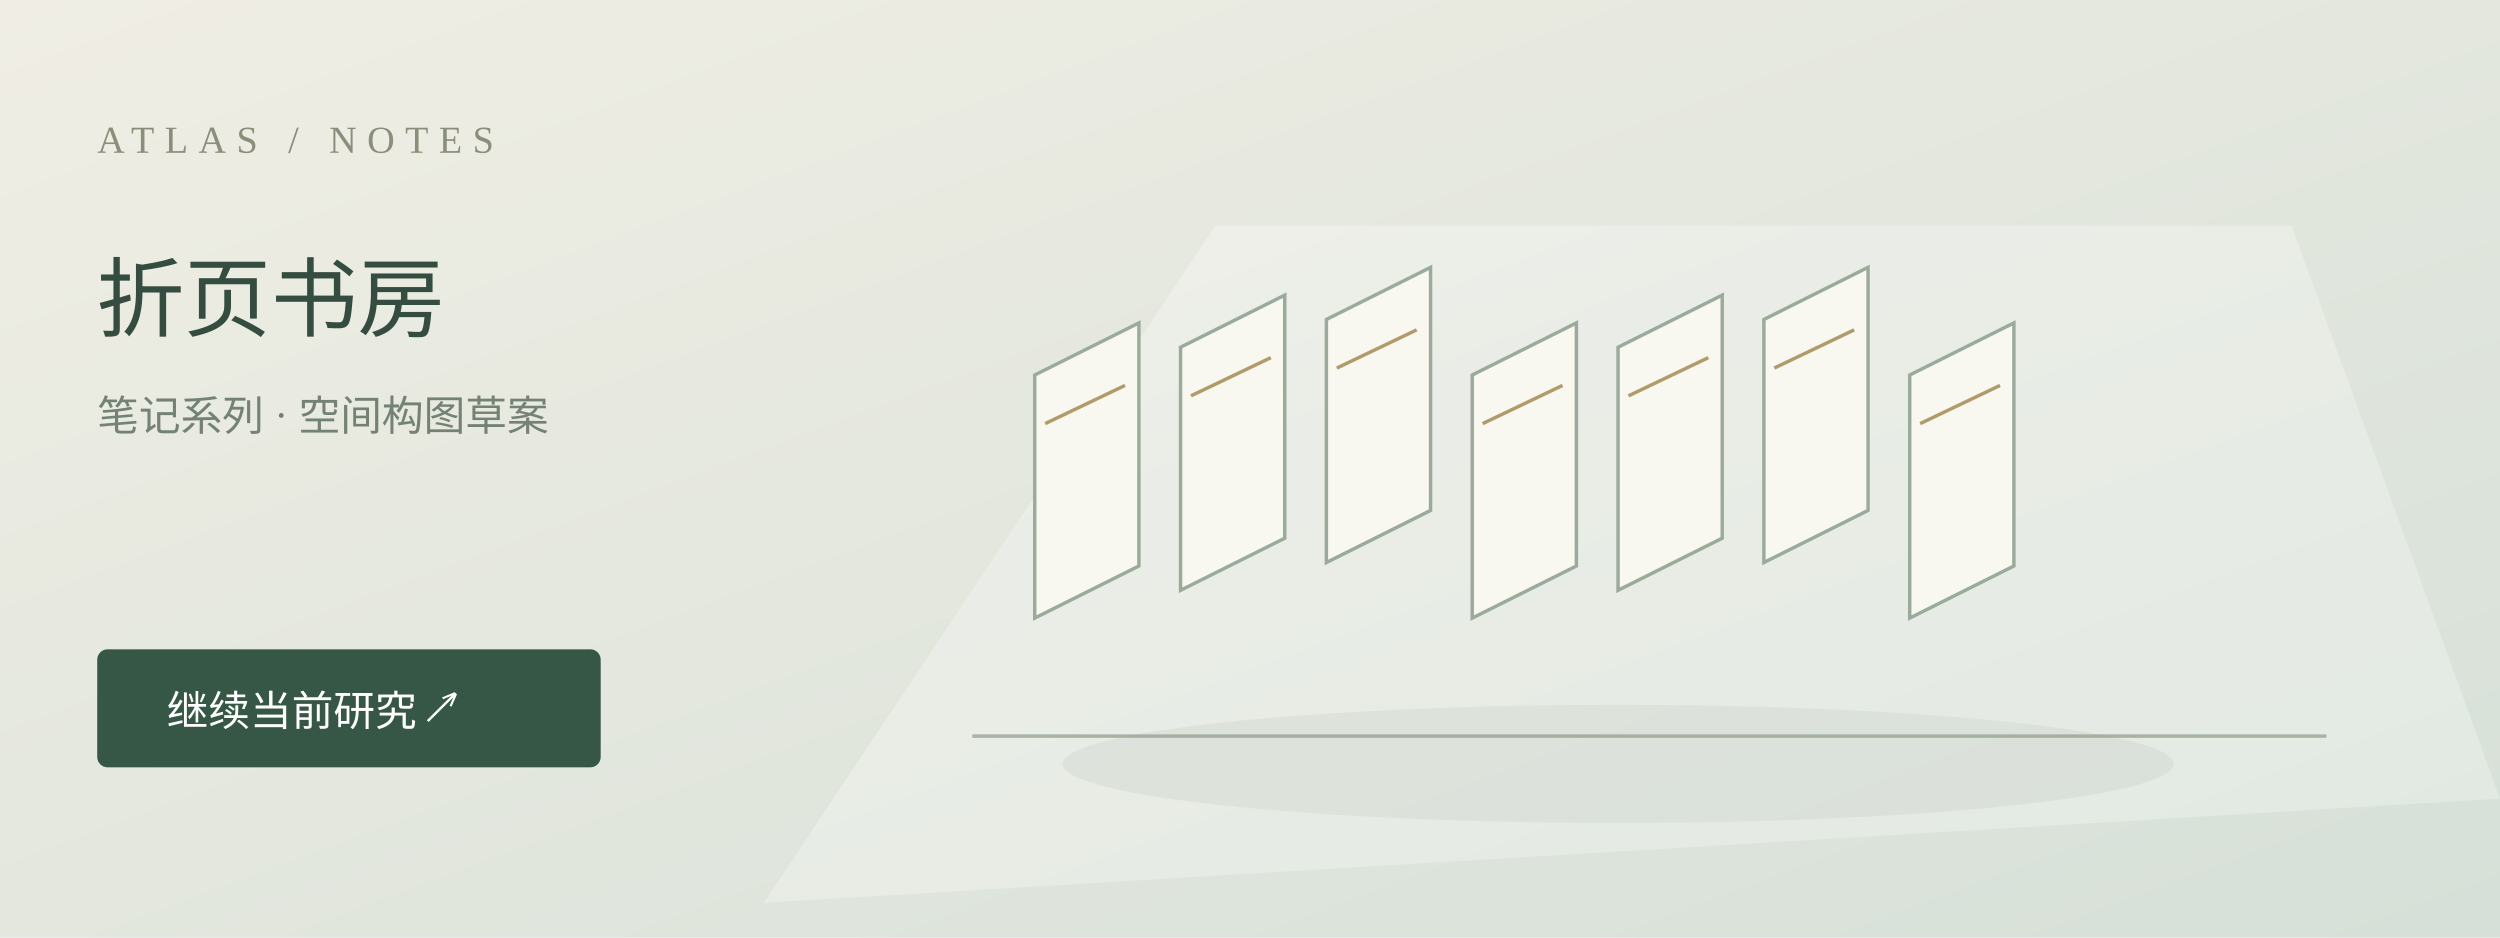
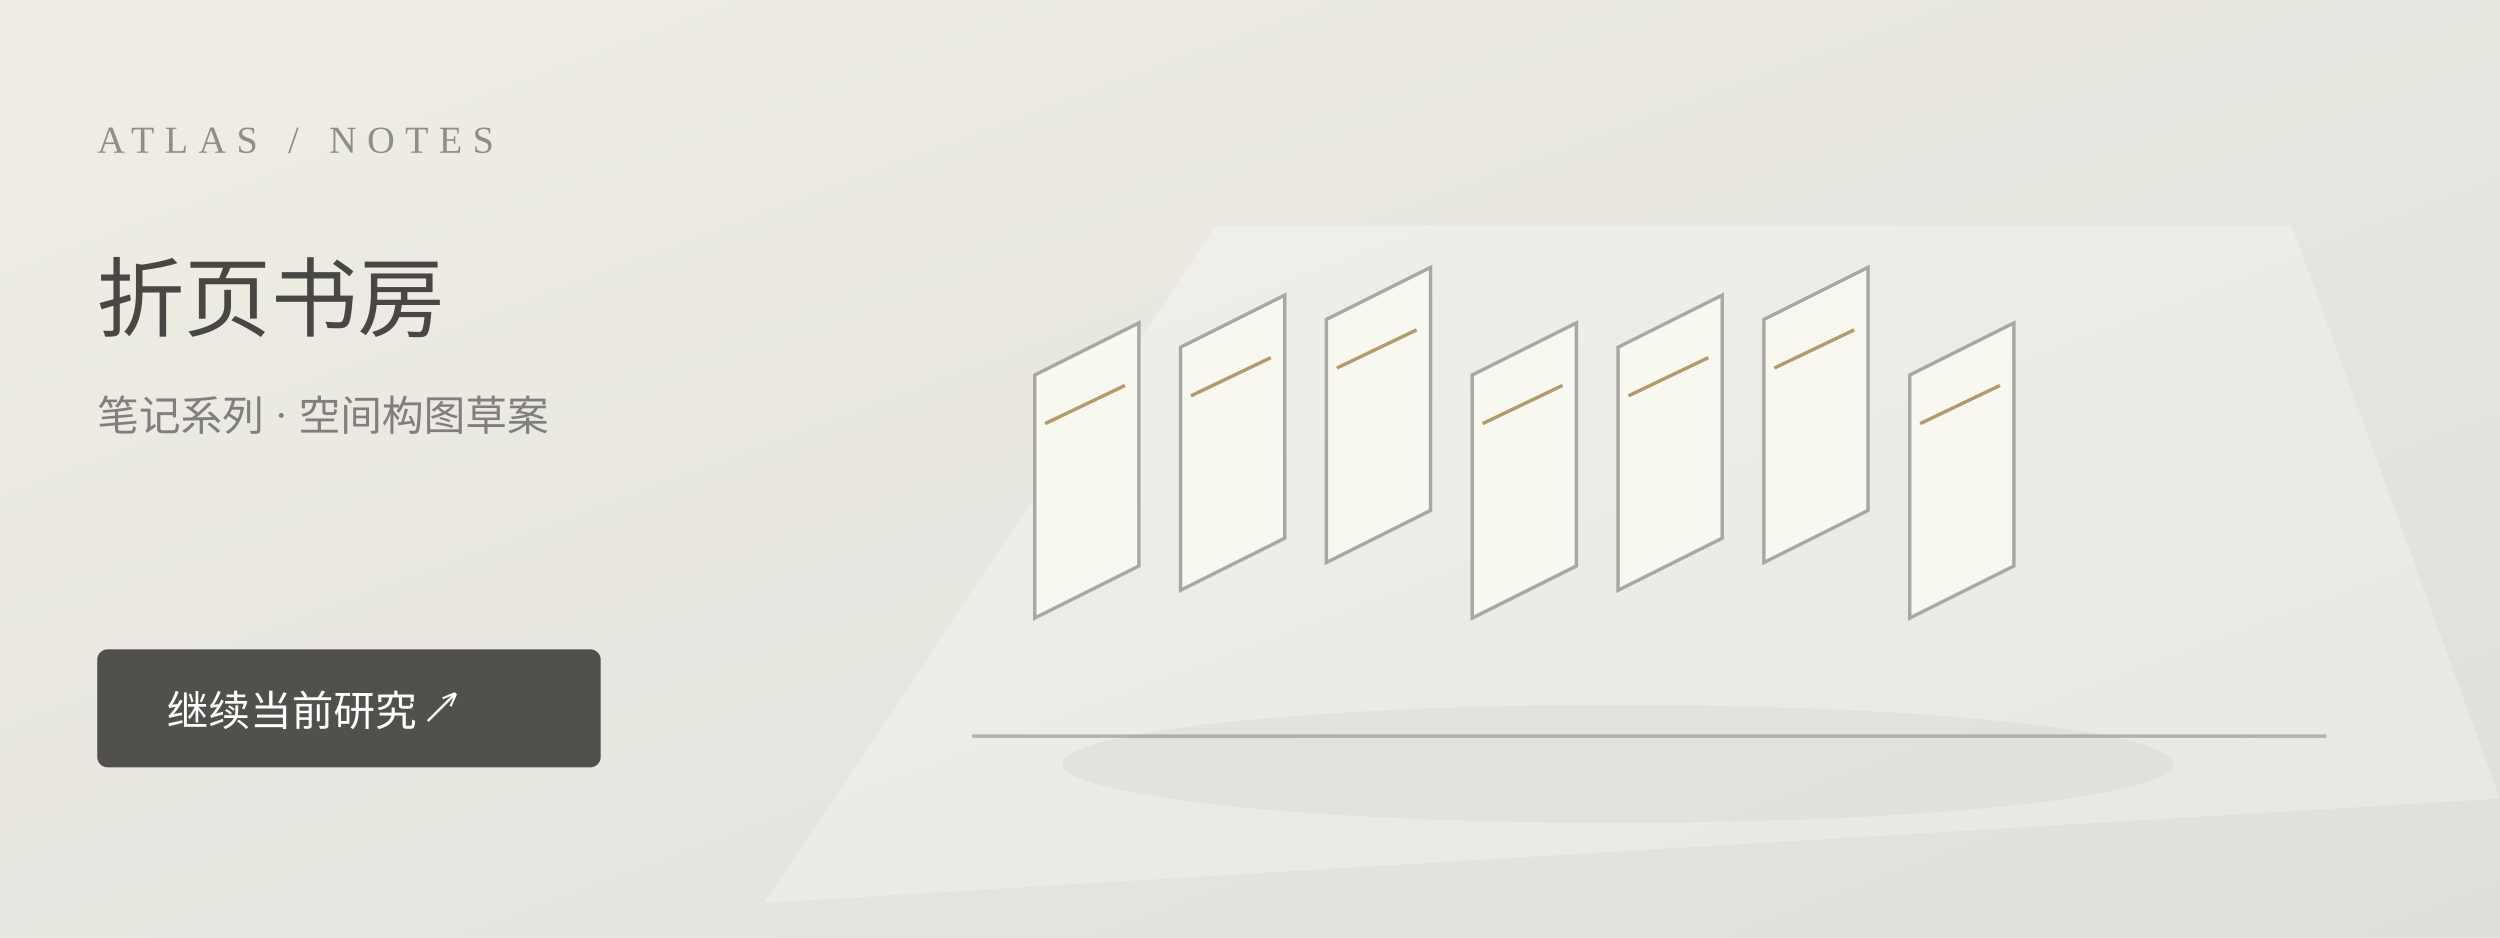
<svg xmlns="http://www.w3.org/2000/svg" viewBox="0 0 720 270">
  <defs>
    <linearGradient id="g6" x2="1" y2="1">
      <stop stop-color="#f0eee4" />
-       <stop offset="1" stop-color="#d6e0d8" />
+       <stop offset="1" stop-color="#dfdedb" />
    </linearGradient>
  </defs>
  <rect width="720" height="270" fill="url(#g6)" />
  <path d="M220 260L350 65H660L720 230" fill="#ffffff44" />
-   <path d="M280 212h390" stroke="#a8b3a3" />
-   <ellipse cx="466" cy="220" rx="160" ry="17" fill="#8c9d891b" />
-   <path d="M298 178l30 -15v-70l-30 15z" fill="#f9f8f0" stroke="#9bab9b" />
+   <path d="M280 212h390" stroke="#b2b1ae" />
+   <ellipse cx="466" cy="220" rx="160" ry="17" fill="#9a99961b" />
+   <path d="M298 178l30 -15v-70l-30 15z" fill="#f9f8f0" stroke="#a8a7a4" />
  <path d="M301 122l23 -11" stroke="#b19b6b" />
-   <path d="M340 170l30 -15v-70l-30 15z" fill="#f9f8f0" stroke="#9bab9b" />
+   <path d="M340 170l30 -15v-70l-30 15z" fill="#f9f8f0" stroke="#a8a7a4" />
  <path d="M343 114l23 -11" stroke="#b19b6b" />
-   <path d="M382 162l30 -15v-70l-30 15z" fill="#f9f8f0" stroke="#9bab9b" />
+   <path d="M382 162l30 -15v-70l-30 15z" fill="#f9f8f0" stroke="#a8a7a4" />
  <path d="M385 106l23 -11" stroke="#b19b6b" />
-   <path d="M424 178l30 -15v-70l-30 15z" fill="#f9f8f0" stroke="#9bab9b" />
+   <path d="M424 178l30 -15v-70l-30 15z" fill="#f9f8f0" stroke="#a8a7a4" />
  <path d="M427 122l23 -11" stroke="#b19b6b" />
-   <path d="M466 170l30 -15v-70l-30 15z" fill="#f9f8f0" stroke="#9bab9b" />
+   <path d="M466 170l30 -15v-70l-30 15z" fill="#f9f8f0" stroke="#a8a7a4" />
  <path d="M469 114l23 -11" stroke="#b19b6b" />
-   <path d="M508 162l30 -15v-70l-30 15z" fill="#f9f8f0" stroke="#9bab9b" />
+   <path d="M508 162l30 -15v-70l-30 15z" fill="#f9f8f0" stroke="#a8a7a4" />
  <path d="M511 106l23 -11" stroke="#b19b6b" />
-   <path d="M550 178l30 -15v-70l-30 15z" fill="#f9f8f0" stroke="#9bab9b" />
+   <path d="M550 178l30 -15v-70l-30 15z" fill="#f9f8f0" stroke="#a8a7a4" />
  <path d="M553 122l23 -11" stroke="#b19b6b" />
-   <text x="28" y="44" fill="#8a8f7c" font-size="11" letter-spacing="3">ATLAS / NOTES</text>
-   <text x="28" y="95" fill="#354c40" font-size="25">折页书房</text>
-   <text x="28" y="124" fill="#748276" font-size="12">笔记系列 · 空间构图草案</text>
-   <rect x="28" y="187" width="145" height="34" rx="3" fill="#365746" />
+   <text x="28" y="44" fill="#8f8e8b" font-size="11" letter-spacing="3">ATLAS / NOTES</text>
+   <text x="28" y="95" fill="#484744" font-size="25">折页书房</text>
+   <text x="28" y="124" fill="#807f7c" font-size="12">笔记系列 · 空间构图草案</text>
+   <rect x="28" y="187" width="145" height="34" rx="3" fill="#51504d" />
  <text x="48" y="209" fill="white" font-size="12">继续当前研究  ↗</text>
</svg>
